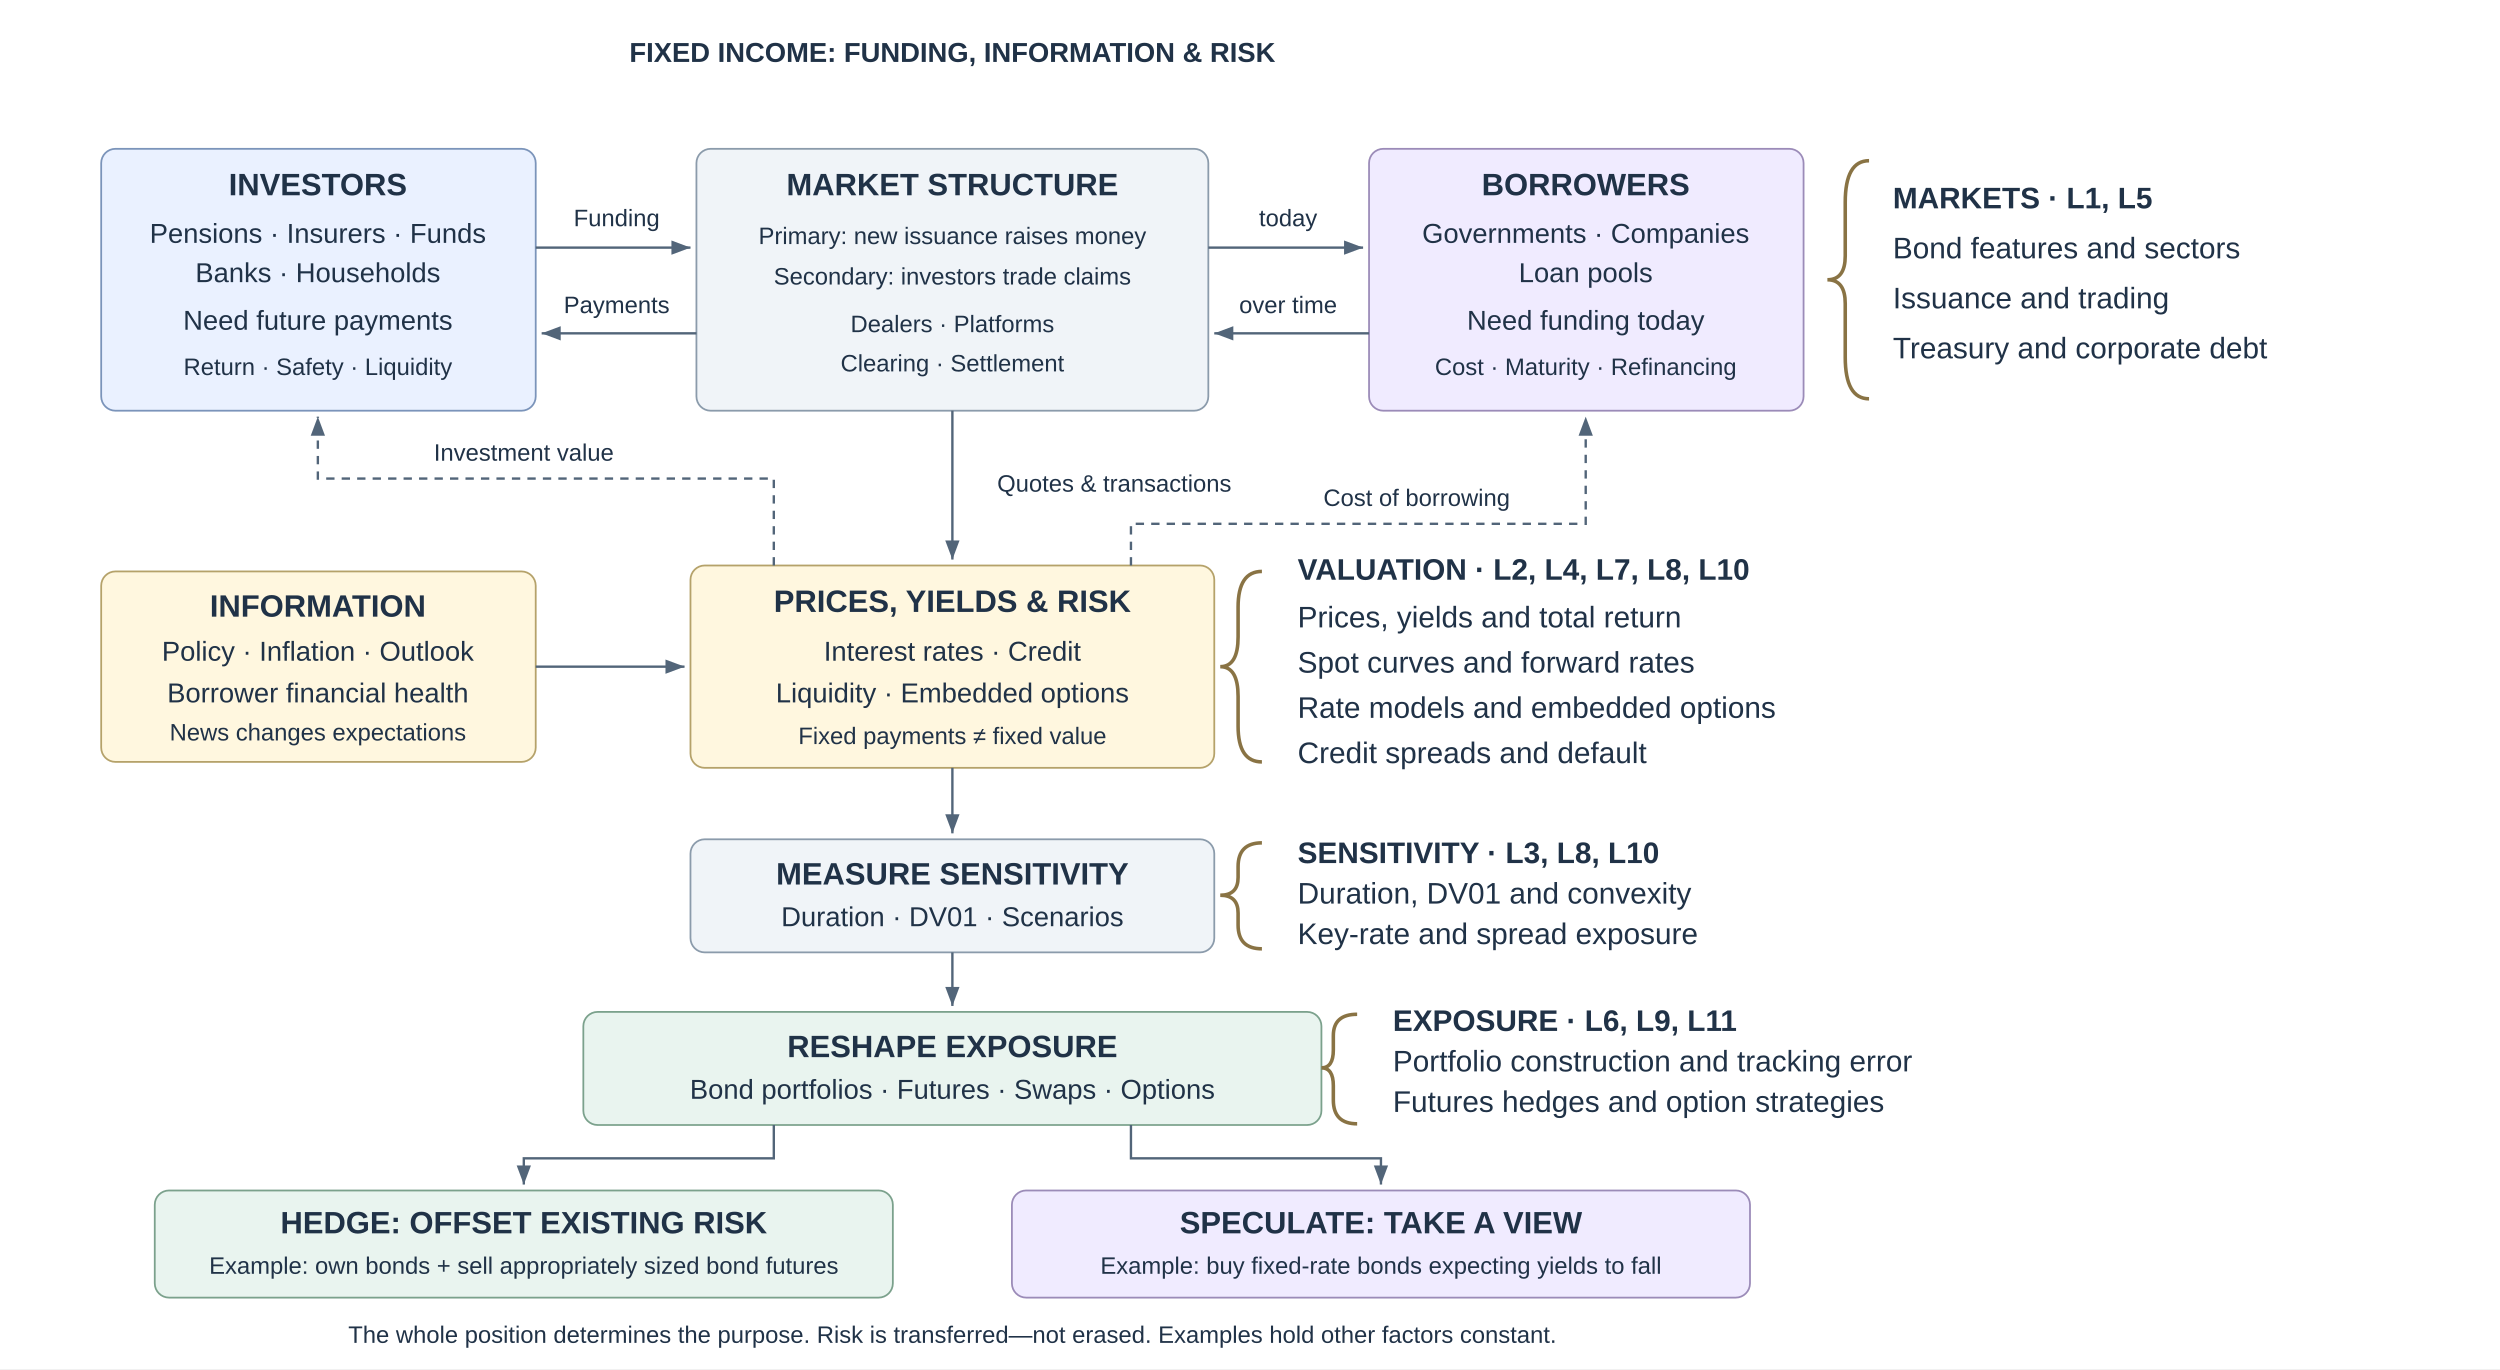
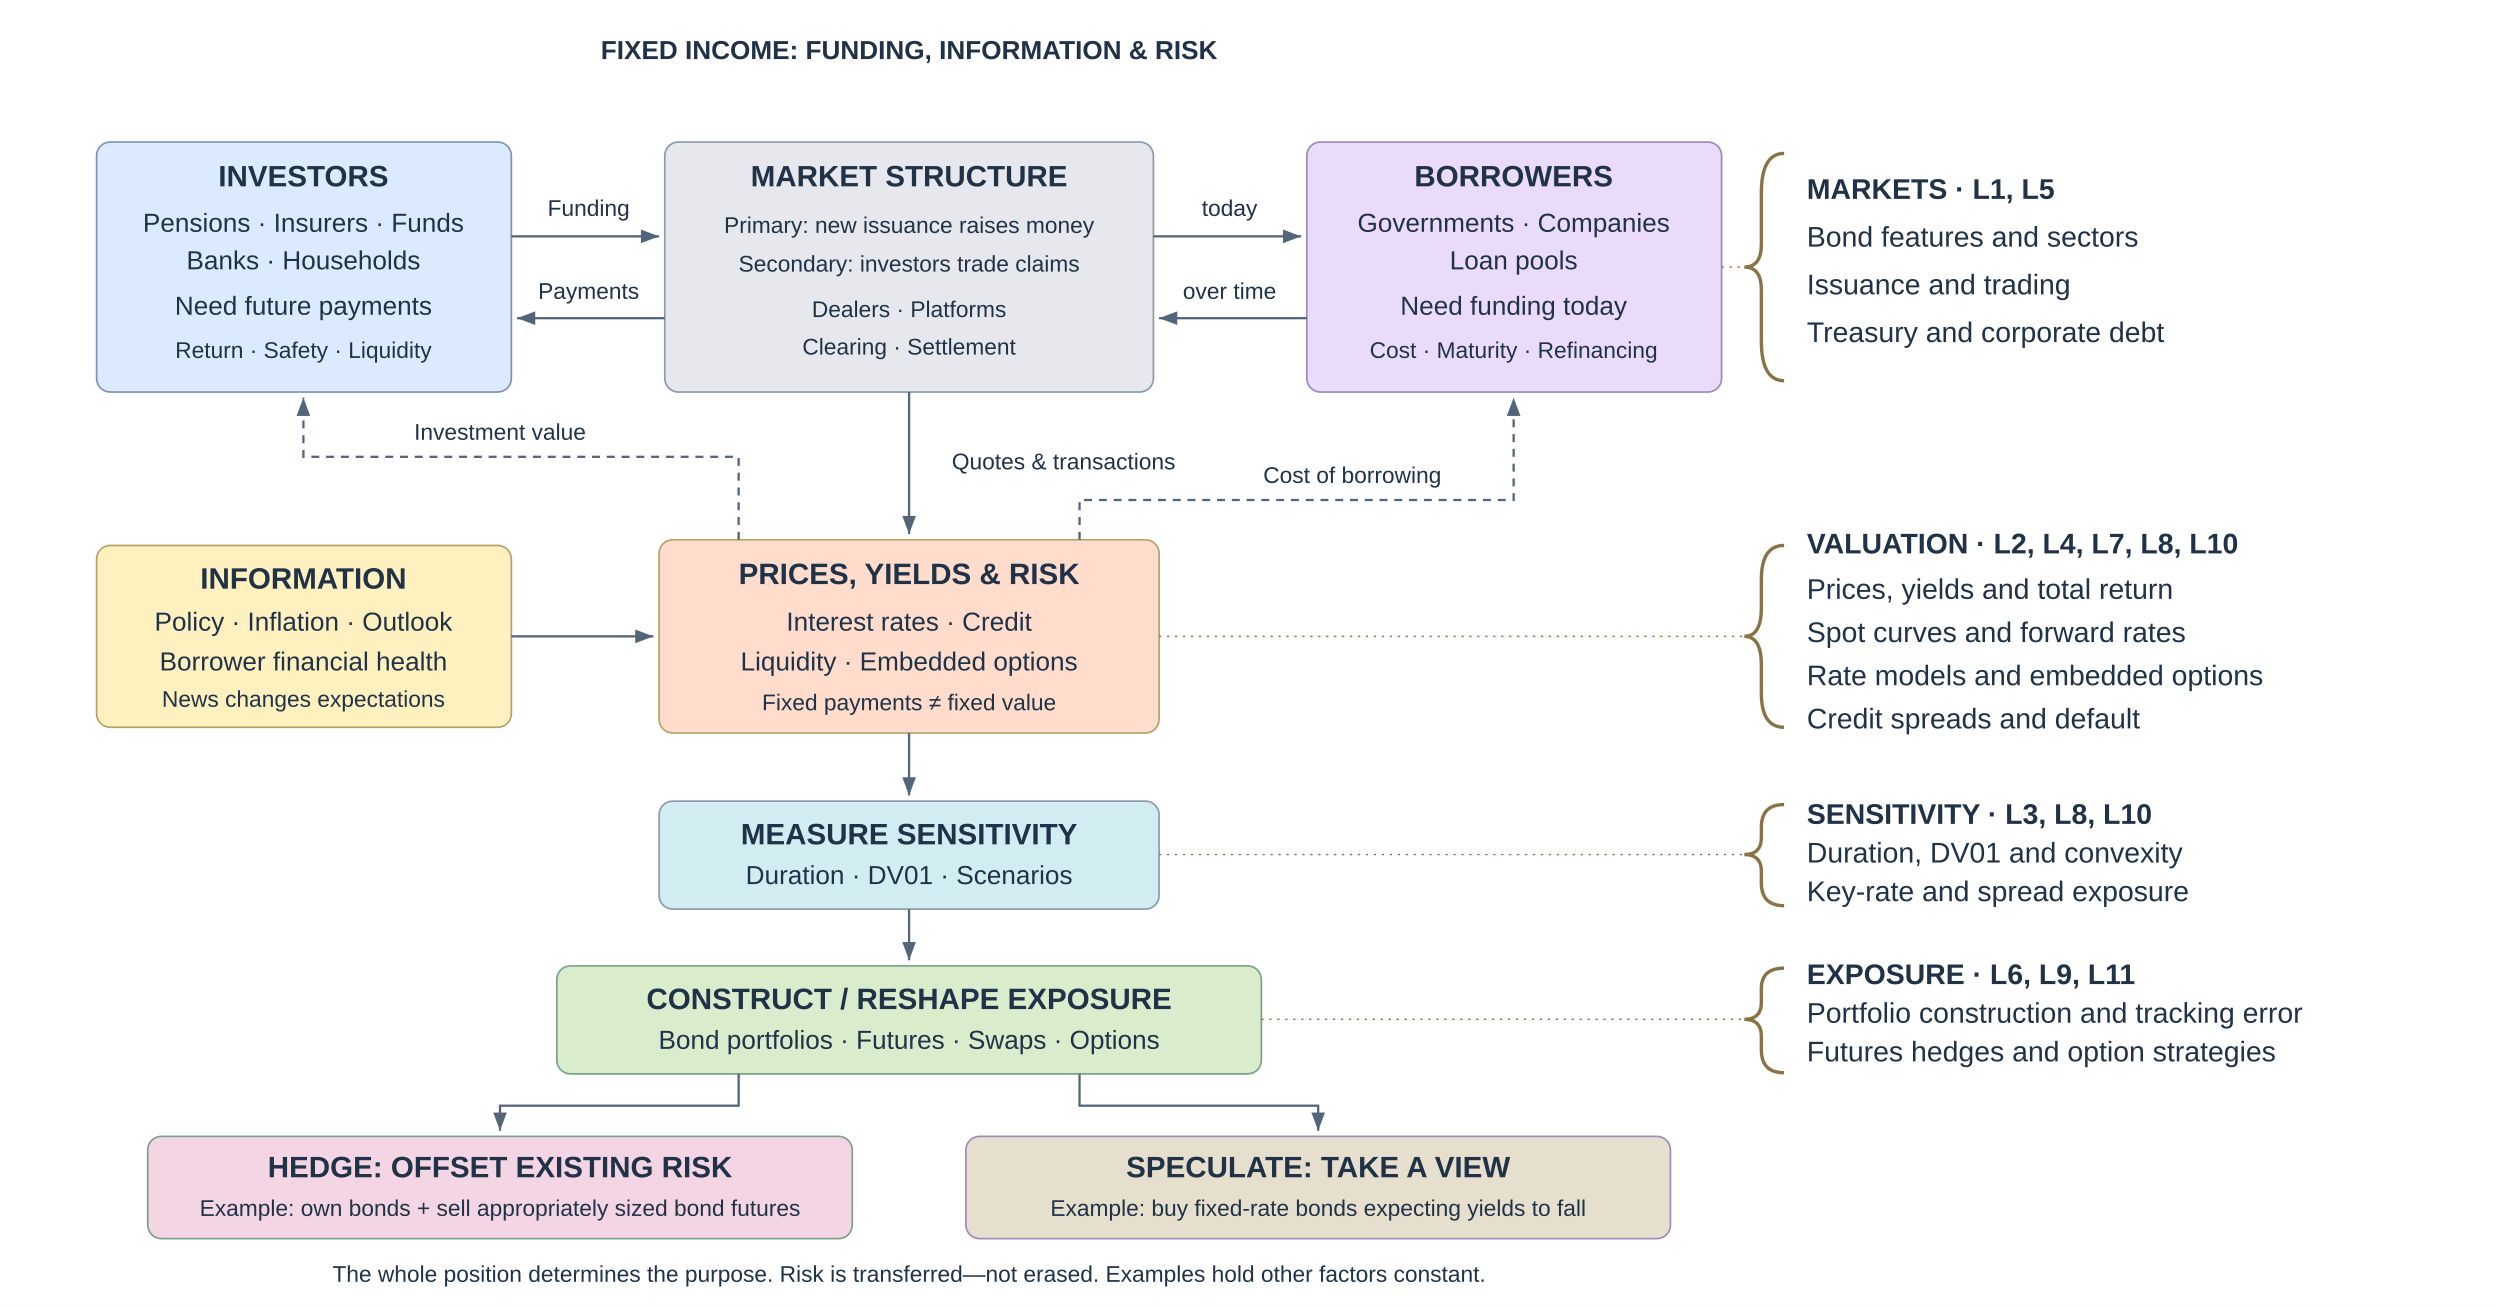
- <svg xmlns="http://www.w3.org/2000/svg" width="2100" height="1150" viewBox="0 0 2100 1150" role="img" aria-labelledby="title desc">
+ <svg xmlns="http://www.w3.org/2000/svg" width="2200" height="1150" viewBox="0 0 2200 1150" role="img" aria-labelledby="title desc">
  <defs>
    <marker id="arrow" markerWidth="10" markerHeight="10" refX="8" refY="3" orient="auto">
      <path d="M0 0 L8 3 L0 6" fill="#526579" />
    </marker>
  </defs>
-   <rect width="2100" height="1150" fill="#ffffff" />
+   <rect width="2200" height="1150" fill="#ffffff" />
  <style>text{font-family:Arial,sans-serif;fill:#203247;text-anchor:middle;font-size:23px}.heading{font-size:26px;font-weight:bold}.small{font-size:20px}.box{stroke-width:1.5;rx:12}.flow{fill:none;stroke:#526579;stroke-width:2;marker-end:url(#arrow)}.feedback{fill:none;stroke:#526579;stroke-width:2;stroke-dasharray:7 6;marker-end:url(#arrow)}</style>
  <text x="800" y="52" font-size="34" font-weight="bold">FIXED INCOME: FUNDING, INFORMATION &amp; RISK</text>
-   <rect class="box" x="85" y="125" width="365" height="220" fill="#eaf1ff" stroke="#7b94ba" />
+   <rect class="box" x="85" y="125" width="365" height="220" fill="#dceaff" stroke="#7b94ba" />
  <text class="heading" x="267" y="164">INVESTORS</text>
  <text x="267" y="204">Pensions · Insurers · Funds</text>
  <text x="267" y="237">Banks · Households</text>
  <text x="267" y="277">Need future payments</text>
  <text class="small" x="267" y="315">Return · Safety · Liquidity</text>
-   <rect class="box" x="585" y="125" width="430" height="220" fill="#f0f4f8" stroke="#8b9bab" />
+   <rect class="box" x="585" y="125" width="430" height="220" fill="#e6e8ed" stroke="#8b9bab" />
  <text class="heading" x="800" y="164">MARKET STRUCTURE</text>
  <text class="small" x="800" y="205">Primary: new issuance raises money</text>
  <text class="small" x="800" y="239">Secondary: investors trade claims</text>
  <text class="small" x="800" y="279">Dealers · Platforms</text>
  <text class="small" x="800" y="312">Clearing · Settlement</text>
-   <rect class="box" x="1150" y="125" width="365" height="220" fill="#f0ebff" stroke="#9b8bb8" />
+   <rect class="box" x="1150" y="125" width="365" height="220" fill="#eadbfa" stroke="#9b8bb8" />
  <text class="heading" x="1332" y="164">BORROWERS</text>
  <text x="1332" y="204">Governments · Companies</text>
  <text x="1332" y="237">Loan pools</text>
  <text x="1332" y="277">Need funding today</text>
  <text class="small" x="1332" y="315">Cost · Maturity · Refinancing</text>
  <path class="flow" d="M450 208 H580" />
  <path class="flow" d="M1015 208 H1145" />
  <text class="small" x="518" y="190">Funding</text>
  <text class="small" x="1082" y="190">today</text>
  <path class="flow" d="M585 280 H455" />
  <path class="flow" d="M1150 280 H1020" />
  <text class="small" x="518" y="263">Payments</text>
  <text class="small" x="1082" y="263">over time</text>
  <path class="flow" d="M800 345 V470" />
  <text class="small" x="936" y="413">Quotes &amp; transactions</text>
-   <rect class="box" x="85" y="480" width="365" height="160" fill="#fff7df" stroke="#b5a26a" />
+   <rect class="box" x="85" y="480" width="365" height="160" fill="#fff0bf" stroke="#b5a26a" />
  <text class="heading" x="267" y="518">INFORMATION</text>
  <text x="267" y="555">Policy · Inflation · Outlook</text>
  <text x="267" y="590">Borrower financial health</text>
  <text class="small" x="267" y="622">News changes expectations</text>
  <path class="flow" d="M450 560 H575" />
-   <rect class="box" x="580" y="475" width="440" height="170" fill="#fff7df" stroke="#b5a26a" />
+   <rect class="box" x="580" y="475" width="440" height="170" fill="#ffdccc" stroke="#b5a26a" />
  <text class="heading" x="800" y="514">PRICES, YIELDS &amp; RISK</text>
  <text x="800" y="555">Interest rates · Credit</text>
  <text x="800" y="590">Liquidity · Embedded options</text>
  <text class="small" x="800" y="625">Fixed payments ≠ fixed value</text>
  <path class="feedback" d="M650 475 V402 H267 V350" />
  <text class="small" x="440" y="387">Investment value</text>
  <path class="feedback" d="M950 475 V440 H1332 V350" />
  <text class="small" x="1190" y="425">Cost of borrowing</text>
  <path class="flow" d="M800 645 V700" />
-   <rect class="box" x="580" y="705" width="440" height="95" fill="#f0f4f8" stroke="#8b9bab" />
+   <rect class="box" x="580" y="705" width="440" height="95" fill="#d1edf1" stroke="#8b9bab" />
  <text class="heading" x="800" y="743">MEASURE SENSITIVITY</text>
  <text x="800" y="778">Duration · DV01 · Scenarios</text>
  <path class="flow" d="M800 800 V845" />
-   <rect class="box" x="490" y="850" width="620" height="95" fill="#e9f4ef" stroke="#7ba18c" />
-   <text class="heading" x="800" y="888">RESHAPE EXPOSURE</text>
+   <rect class="box" x="490" y="850" width="620" height="95" fill="#d9edcd" stroke="#7ba18c" />
+   <text class="heading" x="800" y="888">CONSTRUCT / RESHAPE EXPOSURE</text>
  <text x="800" y="923">Bond portfolios · Futures · Swaps · Options</text>
  <path class="flow" d="M650 945 V973 H440 V995" />
  <path class="flow" d="M950 945 V973 H1160 V995" />
-   <rect class="box" x="130" y="1000" width="620" height="90" fill="#e9f4ef" stroke="#7ba18c" />
+   <rect class="box" x="130" y="1000" width="620" height="90" fill="#f4d5e3" stroke="#7ba18c" />
  <text class="heading" x="440" y="1036">HEDGE: OFFSET EXISTING RISK</text>
  <text class="small" x="440" y="1070">Example: own bonds + sell appropriately sized bond futures</text>
-   <rect class="box" x="850" y="1000" width="620" height="90" fill="#f0ebff" stroke="#9b8bb8" />
+   <rect class="box" x="850" y="1000" width="620" height="90" fill="#e7dfcd" stroke="#9b8bb8" />
  <text class="heading" x="1160" y="1036">SPECULATE: TAKE A VIEW</text>
  <text class="small" x="1160" y="1070">Example: buy fixed-rate bonds expecting yields to fall</text>
  <text class="small" x="800" y="1128">The whole position determines the purpose. Risk is transferred—not erased. Examples hold other factors constant.</text>
+   <g fill="none" stroke="#897344" stroke-width="1.2" stroke-dasharray="2 5">
+     <path d="M1515 235 H1535" />
+     <path d="M1020 560 H1535" />
+     <path d="M1020 752 H1535" />
+     <path d="M1110 897 H1535" />
+   </g>
  <g fill="none" stroke="#897344" stroke-width="3">
    <path d="M1570 135 Q1550 135 1550 170 V215 Q1550 235 1535 235 Q1550 235 1550 255 V300 Q1550 335 1570 335" />
-     <path d="M1060 480 Q1040 480 1040 510 V535 Q1040 560 1025 560 Q1040 560 1040 585 V610 Q1040 640 1060 640" />
-     <path d="M1060 708 Q1040 708 1040 728 V737 Q1040 752 1025 752 Q1040 752 1040 767 V777 Q1040 797 1060 797" />
-     <path d="M1140 852 Q1120 852 1120 870 V882 Q1120 897 1110 897 Q1120 897 1120 912 V924 Q1120 944 1140 944" />
+     <path d="M1570 480 Q1550 480 1550 510 V535 Q1550 560 1535 560 Q1550 560 1550 585 V610 Q1550 640 1570 640" />
+     <path d="M1570 708 Q1550 708 1550 728 V737 Q1550 752 1535 752 Q1550 752 1550 767 V777 Q1550 797 1570 797" />
+     <path d="M1570 852 Q1550 852 1550 870 V882 Q1550 897 1535 897 Q1550 897 1550 912 V924 Q1550 944 1570 944" />
  </g>
  <style>.topics text { text-anchor:start; font-size:25px; }</style>
  <g class="topics">
    <text x="1590" y="175" font-weight="bold">MARKETS · L1, L5</text>
    <text x="1590" y="217">Bond features and sectors</text>
    <text x="1590" y="259">Issuance and trading</text>
    <text x="1590" y="301">Treasury and corporate debt</text>
-     <text x="1090" y="487" font-weight="bold">VALUATION · L2, L4, L7, L8, L10</text>
-     <text x="1090" y="527">Prices, yields and total return</text>
-     <text x="1090" y="565">Spot curves and forward rates</text>
-     <text x="1090" y="603">Rate models and embedded options</text>
-     <text x="1090" y="641">Credit spreads and default</text>
-     <text x="1090" y="725" font-weight="bold">SENSITIVITY · L3, L8, L10</text>
-     <text x="1090" y="759">Duration, DV01 and convexity</text>
-     <text x="1090" y="793">Key-rate and spread exposure</text>
-     <text x="1170" y="866" font-weight="bold">EXPOSURE · L6, L9, L11</text>
-     <text x="1170" y="900">Portfolio construction and tracking error</text>
-     <text x="1170" y="934">Futures hedges and option strategies</text>
+     <text x="1590" y="487" font-weight="bold">VALUATION · L2, L4, L7, L8, L10</text>
+     <text x="1590" y="527">Prices, yields and total return</text>
+     <text x="1590" y="565">Spot curves and forward rates</text>
+     <text x="1590" y="603">Rate models and embedded options</text>
+     <text x="1590" y="641">Credit spreads and default</text>
+     <text x="1590" y="725" font-weight="bold">SENSITIVITY · L3, L8, L10</text>
+     <text x="1590" y="759">Duration, DV01 and convexity</text>
+     <text x="1590" y="793">Key-rate and spread exposure</text>
+     <text x="1590" y="866" font-weight="bold">EXPOSURE · L6, L9, L11</text>
+     <text x="1590" y="900">Portfolio construction and tracking error</text>
+     <text x="1590" y="934">Futures hedges and option strategies</text>
  </g>
</svg>
